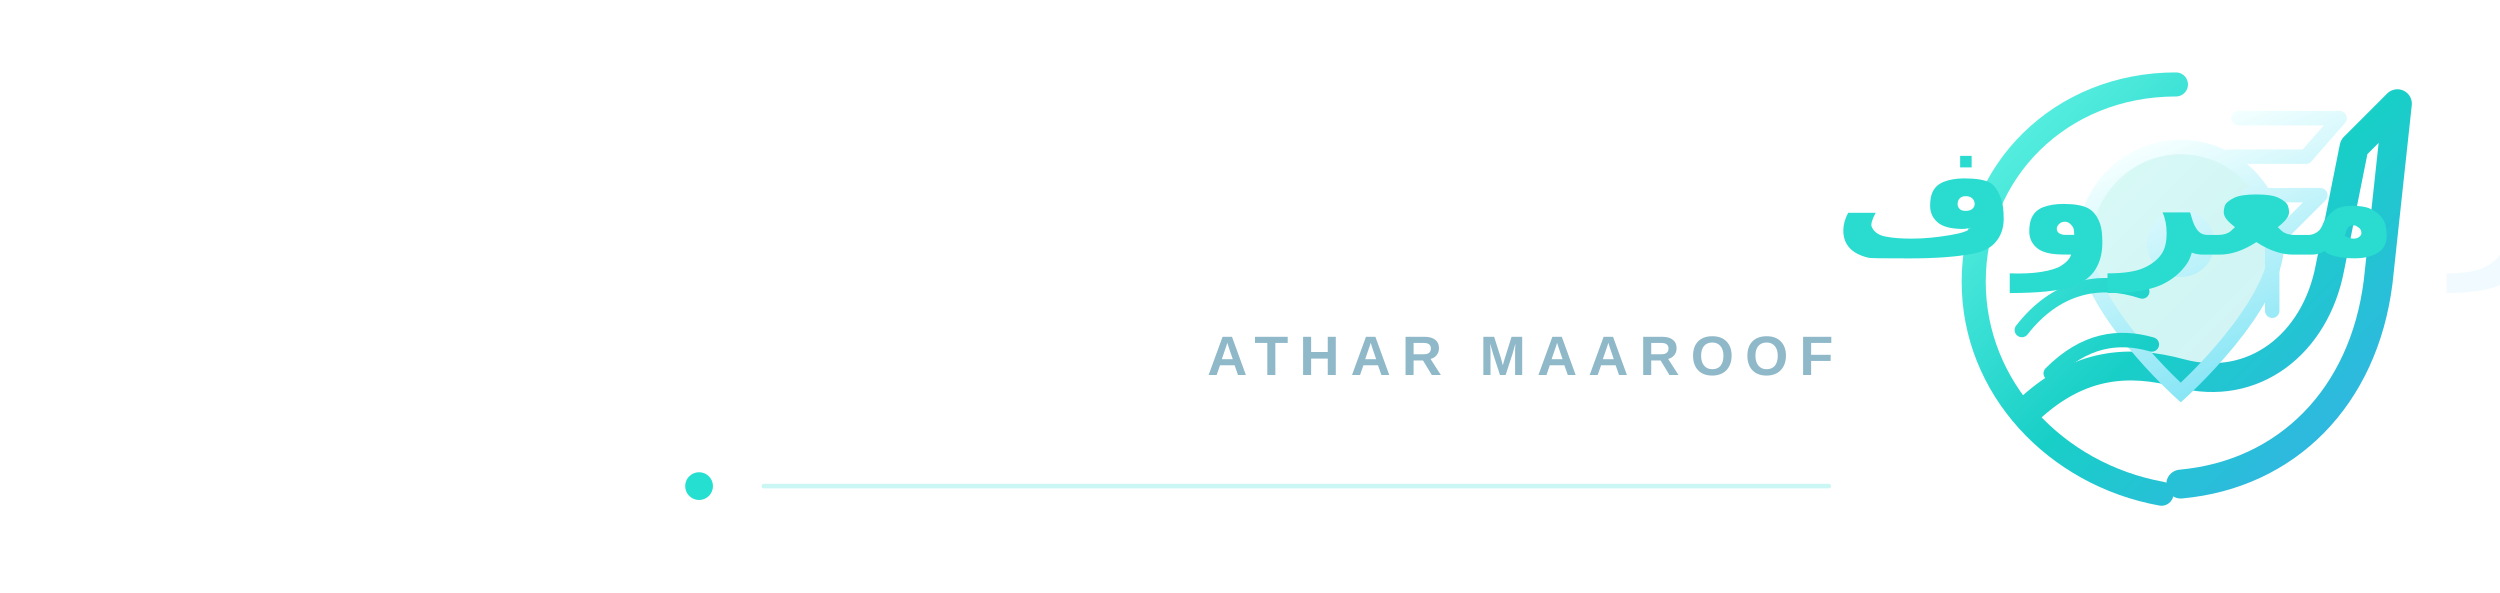
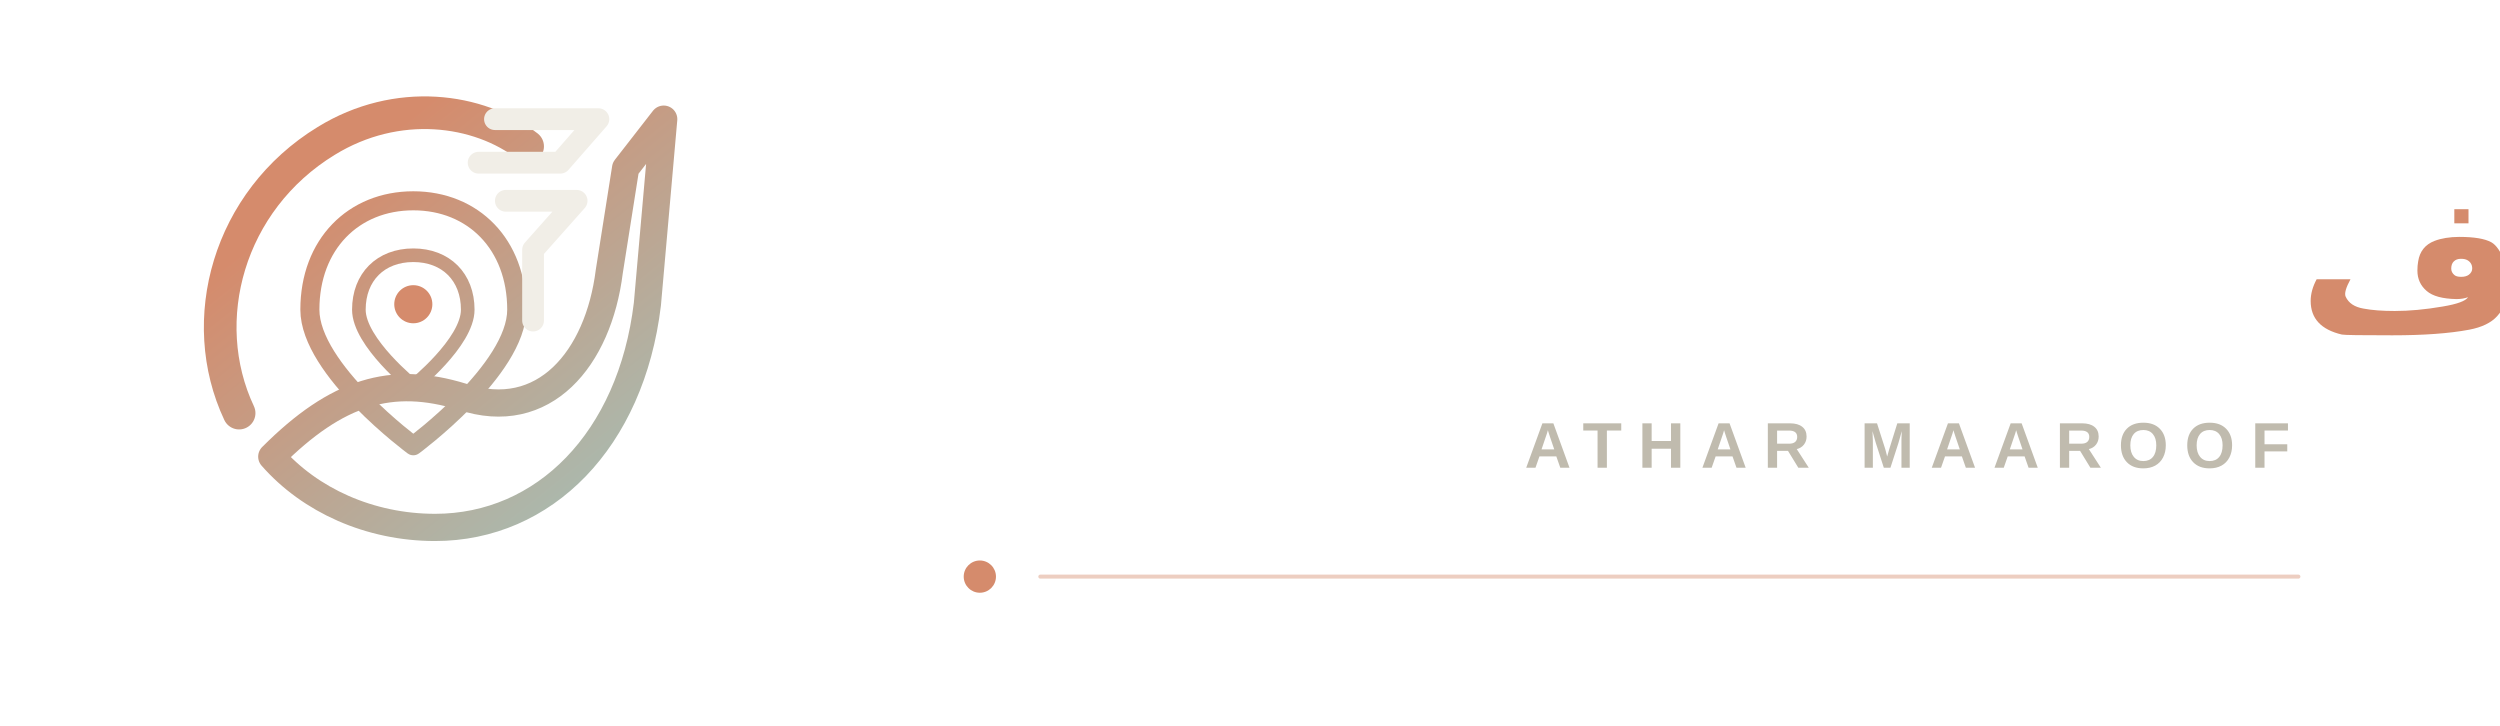
- <svg xmlns="http://www.w3.org/2000/svg" viewBox="0 0 540 128" fill="none" role="img" aria-labelledby="title desc">
-   <g transform="translate(418 12) scale(1.04)">
-     <defs>
-       <linearGradient id="main" x1="8" y1="8" x2="92" y2="92" gradientUnits="userSpaceOnUse">
-         <stop stop-color="#64F5E5" />
-         <stop offset=".52" stop-color="#18CFC7" />
-         <stop offset="1" stop-color="#39AEEA" />
-       </linearGradient>
-       <linearGradient id="shine" x1="56" y1="14" x2="83" y2="76" gradientUnits="userSpaceOnUse">
-         <stop stop-color="#F4FFFF" />
-         <stop offset="1" stop-color="#64DDF2" />
-       </linearGradient>
-     </defs>
-     <path d="M50 6C26 6 8 24 8 47C8 69 25 87 47 91" stroke="url(#main)" stroke-width="5" stroke-linecap="round" />
-     <path d="M20 73C30 64 40 63 51 66C66 70 79 60 82 44L87 19L96 10L92 47C89 71 73 87 51 89" stroke="url(#main)" stroke-width="6" stroke-linecap="round" stroke-linejoin="round" />
-     <path d="M51 19C40 19 31 28 31 39C31 52 51 70 51 70C51 70 71 52 71 39C71 28 62 19 51 19Z" fill="url(#main)" fill-opacity=".2" stroke="url(#shine)" stroke-width="3" />
-     <circle cx="51" cy="39" r="7" fill="url(#shine)" />
-     <path d="M18 57C25 48 34 46 43 49M24 66C31 59 38 58 45 60" stroke="url(#main)" stroke-width="3" stroke-linecap="round" />
-     <path d="M63 13H84L77 21H61M65 29H80L70 39V53" stroke="url(#shine)" stroke-width="3" stroke-linecap="round" stroke-linejoin="round" />
+ <svg xmlns="http://www.w3.org/2000/svg" viewBox="0 0 620 180" fill="none" role="img" aria-labelledby="title desc">
+   <defs>
+     <linearGradient id="mark" x1="40" y1="20" x2="140" y2="145" gradientUnits="userSpaceOnUse">
+       <stop stop-color="#D58B6C" />
+       <stop offset=".55" stop-color="#A3C1B9" />
+       <stop offset="1" stop-color="#B96A4B" />
+     </linearGradient>
+   </defs>
+   <g transform="translate(35 12) scale(1.35)" stroke-linecap="round" stroke-linejoin="round">
+     <path d="M18 67C10 50 16 28 34 17C47 9 62 11 71 18" stroke="url(#mark)" stroke-width="6" />
+     <path d="M24 75C36 63 46 60 59 64C74 69 84 57 86 41L89 22L96 13L93 47C90 72 74 88 54 88C42 88 31 83 24 75Z" stroke="url(#mark)" stroke-width="5" />
+     <path d="M31 48C31 36 39 28 50 28C61 28 69 36 69 48C69 59 50 73 50 73C50 73 31 59 31 48Z" stroke="url(#mark)" stroke-width="3.5" />
+     <path d="M40 48C40 42 44 38 50 38C56 38 60 42 60 48C60 54 50 62 50 62C50 62 40 54 40 48Z" stroke="url(#mark)" stroke-width="2.5" />
+     <circle cx="50" cy="47" r="3.5" fill="#D58B6C" stroke="none" />
+     <path d="M65 13H84L77 21H62M67 28H80L72 37V50" stroke="#F1EEE7" stroke-width="4" />
  </g>
-   <text x="396" y="55" text-anchor="end" direction="rtl" font-family="Tahoma, Arial, sans-serif" font-size="34" font-weight="800" fill="#F1FBFF">أثر <tspan fill="#29DCCF">معروف</tspan>
+   <text x="570" y="82" text-anchor="end" direction="rtl" font-family="Tahoma,Arial,sans-serif" font-size="48" font-weight="800" fill="#F1EEE7">أثر <tspan fill="#D58B6C">معروف</tspan>
  </text>
-   <text x="396" y="81" text-anchor="end" font-family="Arial, sans-serif" font-size="12" letter-spacing="2.4" font-weight="600" fill="#8FB8C9">ATHAR MAAROOF</text>
-   <path d="M165 105H395" stroke="#25E0D0" stroke-opacity=".24" stroke-linecap="round" />
-   <circle cx="151" cy="105" r="3" fill="#25E0D0" />
+   <text x="568" y="116" text-anchor="end" font-family="Arial,sans-serif" font-size="16" letter-spacing="4" font-weight="600" fill="#C0BBAE">ATHAR MAAROOF</text>
+   <path d="M258 143H570" stroke="#D58B6C" stroke-opacity=".42" stroke-linecap="round" />
+   <circle cx="243" cy="143" r="4" fill="#D58B6C" />
</svg>
